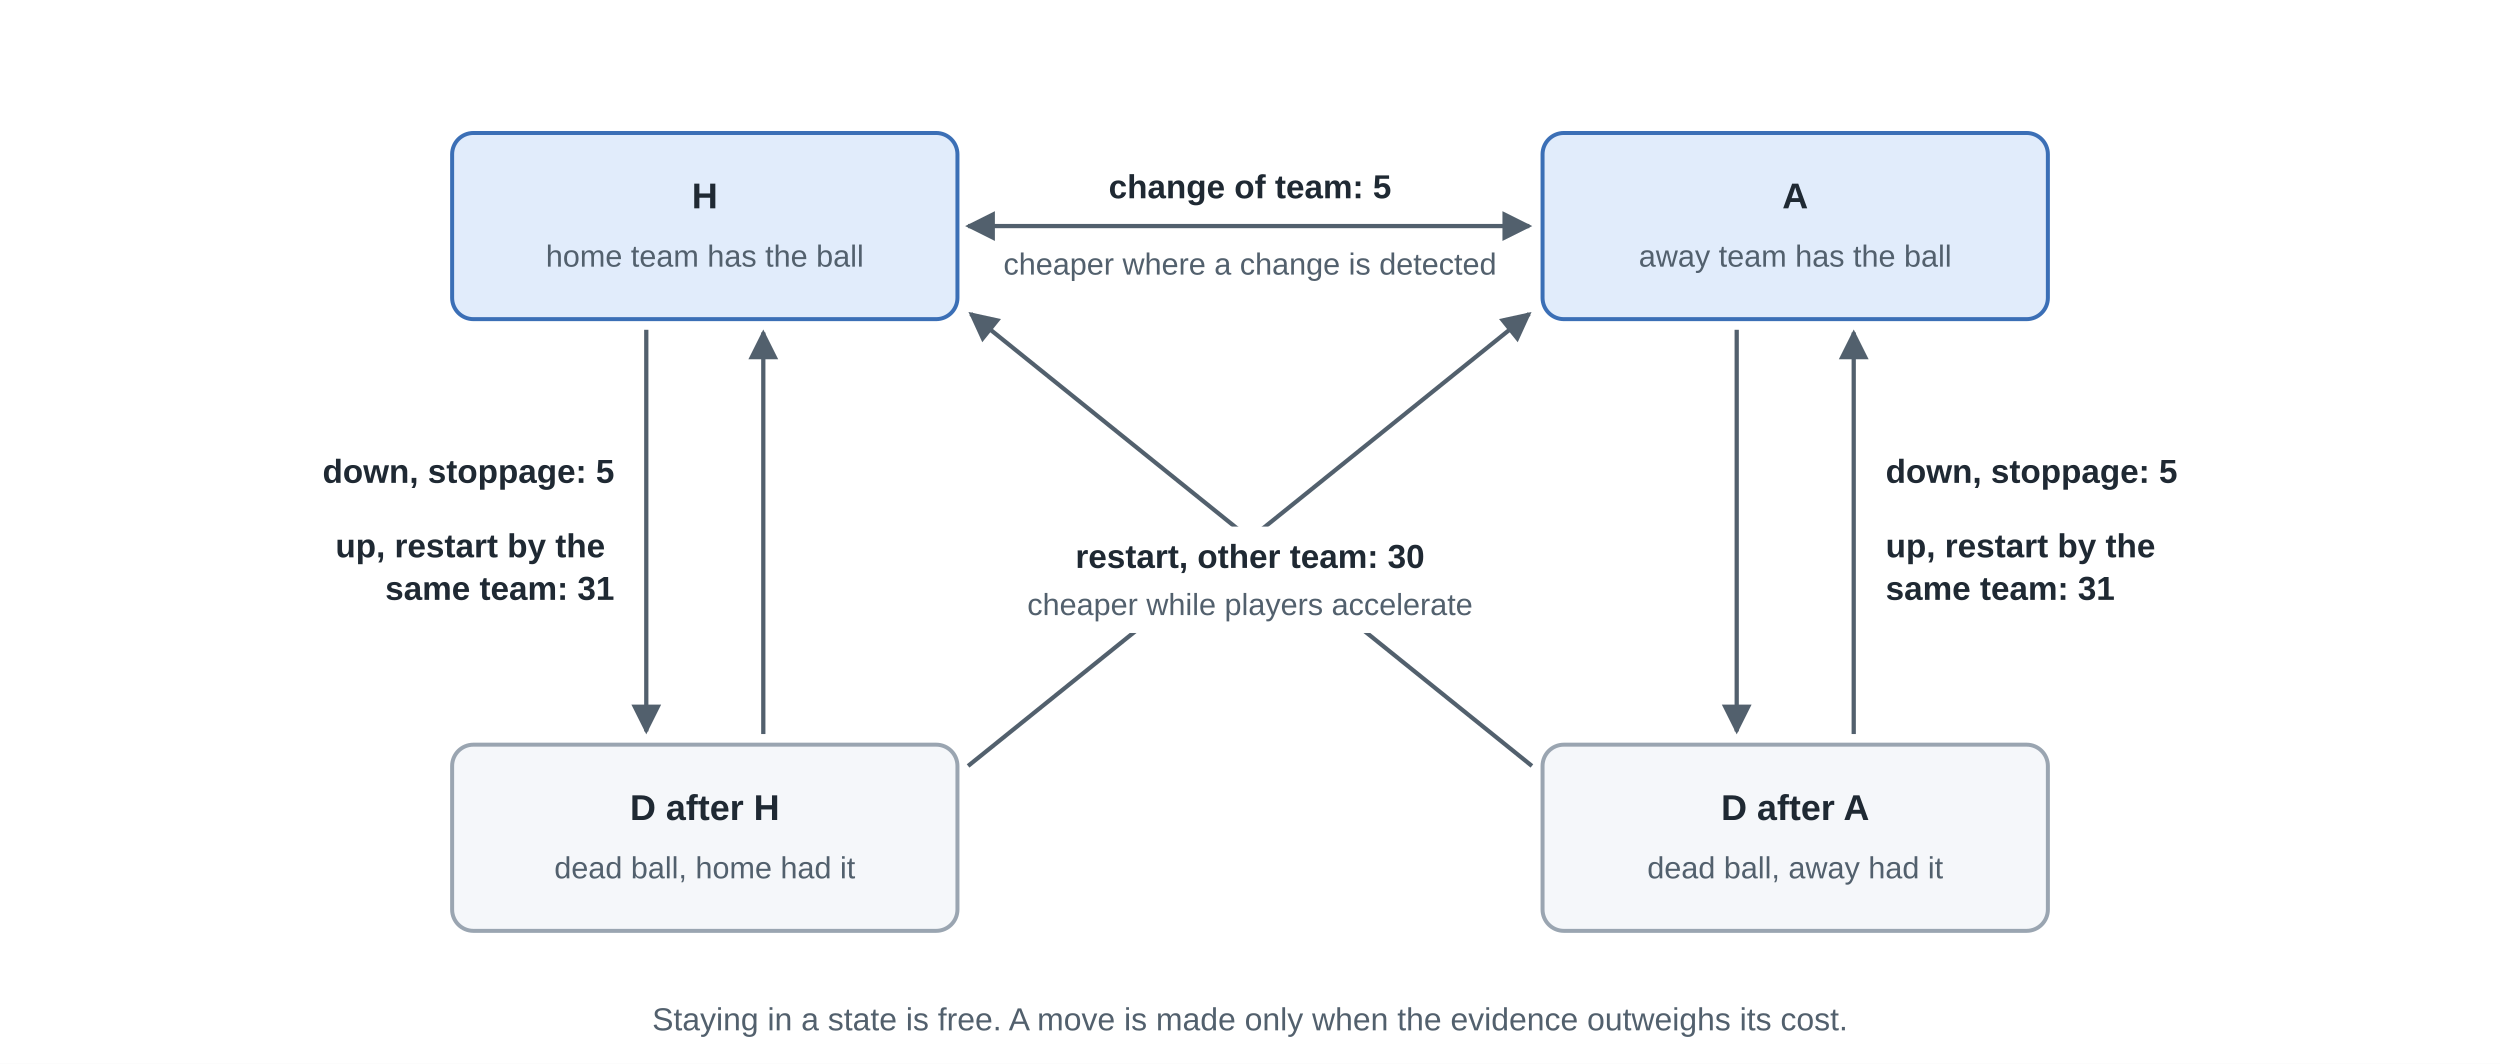
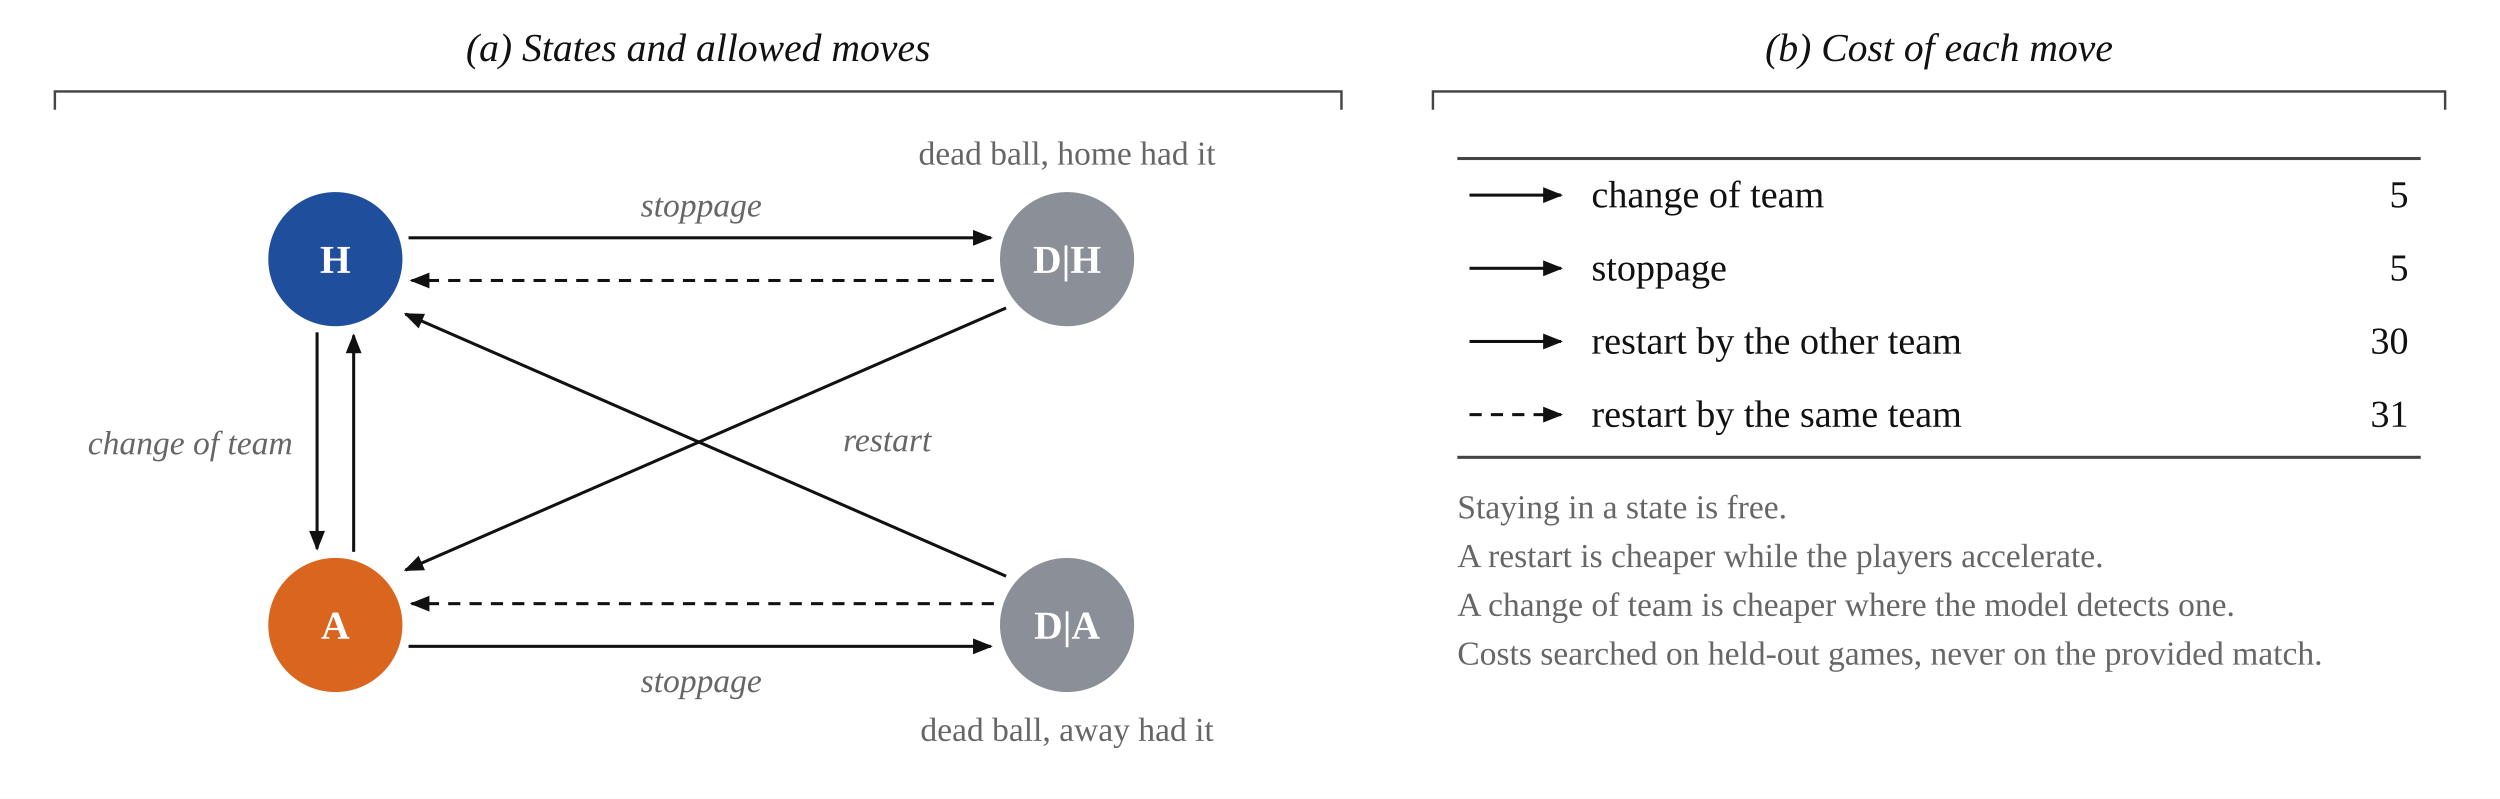
- <svg xmlns="http://www.w3.org/2000/svg" viewBox="0 0 940 400" width="940" height="400" role="img" aria-label="The four states of the decoder and the cost of each move">
+ <svg xmlns="http://www.w3.org/2000/svg" viewBox="0 0 820 262" width="820" height="262" role="img" aria-label="The four states of the decoder and the cost of each move">
  <defs>
-     <marker id="arrow" viewBox="0 0 10 10" refX="9" refY="5" markerWidth="7" markerHeight="7" orient="auto-start-reverse">
-       <path d="M0,0 L10,5 L0,10 z" fill="#52606d" />
+     <marker id="arrow" viewBox="0 0 10 10" refX="9" refY="5" markerWidth="6.5" markerHeight="6.5" orient="auto-start-reverse">
+       <path d="M0,1 L10,5 L0,9 z" fill="#111111" />
    </marker>
  </defs>
-   <rect x="0" y="0" width="940" height="400" fill="#ffffff" />
-   <rect x="170" y="50" width="190" height="70" rx="8" fill="#e1ecfb" stroke="#3b6fb6" stroke-width="1.5" />
-   <text font-family="Arial, Helvetica, sans-serif" font-size="13.5" font-weight="bold" fill="#1f2933" text-anchor="middle" dominant-baseline="middle">
-     <tspan x="265.0" y="74.5">H</tspan>
-   </text>
-   <text font-family="Arial, Helvetica, sans-serif" font-size="11.5" font-weight="normal" fill="#52606d" text-anchor="middle" dominant-baseline="middle">
-     <tspan x="265.0" y="97.0">home team has the ball</tspan>
-   </text>
-   <rect x="580" y="50" width="190" height="70" rx="8" fill="#e1ecfb" stroke="#3b6fb6" stroke-width="1.5" />
-   <text font-family="Arial, Helvetica, sans-serif" font-size="13.5" font-weight="bold" fill="#1f2933" text-anchor="middle" dominant-baseline="middle">
-     <tspan x="675.0" y="74.5">A</tspan>
-   </text>
-   <text font-family="Arial, Helvetica, sans-serif" font-size="11.5" font-weight="normal" fill="#52606d" text-anchor="middle" dominant-baseline="middle">
-     <tspan x="675.0" y="97.0">away team has the ball</tspan>
-   </text>
-   <rect x="170" y="280" width="190" height="70" rx="8" fill="#f5f7fa" stroke="#9aa5b1" stroke-width="1.5" />
-   <text font-family="Arial, Helvetica, sans-serif" font-size="13.5" font-weight="bold" fill="#1f2933" text-anchor="middle" dominant-baseline="middle">
-     <tspan x="265.0" y="304.5">D after H</tspan>
-   </text>
-   <text font-family="Arial, Helvetica, sans-serif" font-size="11.5" font-weight="normal" fill="#52606d" text-anchor="middle" dominant-baseline="middle">
-     <tspan x="265.0" y="327.0">dead ball, home had it</tspan>
-   </text>
-   <rect x="580" y="280" width="190" height="70" rx="8" fill="#f5f7fa" stroke="#9aa5b1" stroke-width="1.5" />
-   <text font-family="Arial, Helvetica, sans-serif" font-size="13.5" font-weight="bold" fill="#1f2933" text-anchor="middle" dominant-baseline="middle">
-     <tspan x="675.0" y="304.5">D after A</tspan>
-   </text>
-   <text font-family="Arial, Helvetica, sans-serif" font-size="11.5" font-weight="normal" fill="#52606d" text-anchor="middle" dominant-baseline="middle">
-     <tspan x="675.0" y="327.0">dead ball, away had it</tspan>
-   </text>
-   <line x1="364" y1="85.0" x2="575" y2="85.0" stroke="#52606d" stroke-width="1.6" marker-end="url(#arrow)" marker-start="url(#arrow)" />
-   <text font-family="Arial, Helvetica, sans-serif" font-size="12.5" font-weight="bold" fill="#1f2933" text-anchor="middle" dominant-baseline="middle">
-     <tspan x="470.0" y="71.0">change of team: 5</tspan>
-   </text>
-   <text font-family="Arial, Helvetica, sans-serif" font-size="11.5" font-weight="normal" fill="#52606d" text-anchor="middle" dominant-baseline="middle">
-     <tspan x="470.0" y="100.0">cheaper where a change is detected</tspan>
-   </text>
-   <line x1="243.0" y1="124" x2="243.0" y2="275" stroke="#52606d" stroke-width="1.6" marker-end="url(#arrow)" />
-   <line x1="287.0" y1="276" x2="287.0" y2="125" stroke="#52606d" stroke-width="1.6" marker-end="url(#arrow)" />
-   <text font-family="Arial, Helvetica, sans-serif" font-size="12.5" font-weight="bold" fill="#1f2933" text-anchor="end" dominant-baseline="middle">
-     <tspan x="231.0" y="178.0">down, stoppage: 5</tspan>
-   </text>
-   <text font-family="Arial, Helvetica, sans-serif" font-size="12.5" font-weight="bold" fill="#1f2933" text-anchor="end" dominant-baseline="middle">
-     <tspan x="231.0" y="206.0">up, restart by the</tspan>
-     <tspan x="231.0" y="222.0">same team: 31</tspan>
-   </text>
-   <line x1="653.0" y1="124" x2="653.0" y2="275" stroke="#52606d" stroke-width="1.6" marker-end="url(#arrow)" />
-   <line x1="697.0" y1="276" x2="697.0" y2="125" stroke="#52606d" stroke-width="1.6" marker-end="url(#arrow)" />
-   <text font-family="Arial, Helvetica, sans-serif" font-size="12.5" font-weight="bold" fill="#1f2933" text-anchor="start" dominant-baseline="middle">
-     <tspan x="709.0" y="178.0">down, stoppage: 5</tspan>
-   </text>
-   <text font-family="Arial, Helvetica, sans-serif" font-size="12.5" font-weight="bold" fill="#1f2933" text-anchor="start" dominant-baseline="middle">
-     <tspan x="709.0" y="206.0">up, restart by the</tspan>
-     <tspan x="709.0" y="222.0">same team: 31</tspan>
-   </text>
-   <line x1="364" y1="288" x2="575" y2="118" stroke="#52606d" stroke-width="1.6" marker-end="url(#arrow)" />
-   <line x1="576" y1="288" x2="365" y2="118" stroke="#52606d" stroke-width="1.6" marker-end="url(#arrow)" />
-   <rect x="378.0" y="198.0" width="184" height="40" fill="#ffffff" />
-   <text font-family="Arial, Helvetica, sans-serif" font-size="12.5" font-weight="bold" fill="#1f2933" text-anchor="middle" dominant-baseline="middle">
-     <tspan x="470.0" y="210.0">restart, other team: 30</tspan>
-   </text>
-   <text font-family="Arial, Helvetica, sans-serif" font-size="11.5" font-weight="normal" fill="#52606d" text-anchor="middle" dominant-baseline="middle">
-     <tspan x="470.0" y="228.0">cheaper while players accelerate</tspan>
-   </text>
-   <text font-family="Arial, Helvetica, sans-serif" font-size="12" font-weight="normal" fill="#52606d" text-anchor="middle" dominant-baseline="middle">
-     <tspan x="470.0" y="384.0">Staying in a state is free. A move is made only when the evidence outweighs its cost.</tspan>
-   </text>
+   <rect x="0" y="0" width="820" height="262" fill="#ffffff" />
+   <text font-family="'Times New Roman', Times, serif" x="229.0" y="20" font-size="13" fill="#111111" text-anchor="middle" font-style="italic" font-weight="normal">(a) States and allowed moves</text>
+   <path d="M18,36 L18,30 L440,30 L440,36" fill="none" stroke="#444444" stroke-width="0.8" />
+   <text font-family="'Times New Roman', Times, serif" x="636.0" y="20" font-size="13" fill="#111111" text-anchor="middle" font-style="italic" font-weight="normal">(b) Cost of each move</text>
+   <path d="M470,36 L470,30 L802,30 L802,36" fill="none" stroke="#444444" stroke-width="0.8" />
+   <line x1="104" y1="109" x2="104" y2="180" stroke="#111111" stroke-width="1.0" marker-end="url(#arrow)" />
+   <line x1="116" y1="181" x2="116" y2="110" stroke="#111111" stroke-width="1.0" marker-end="url(#arrow)" />
+   <text font-family="'Times New Roman', Times, serif" x="96" y="149.0" font-size="11" fill="#666666" text-anchor="end" font-style="italic" font-weight="normal">change of team</text>
+   <line x1="134" y1="78" x2="325" y2="78" stroke="#111111" stroke-width="1.0" marker-end="url(#arrow)" />
+   <line x1="326" y1="92" x2="135" y2="92" stroke="#111111" stroke-width="1.0" stroke-dasharray="4 3" marker-end="url(#arrow)" />
+   <line x1="134" y1="212" x2="325" y2="212" stroke="#111111" stroke-width="1.0" marker-end="url(#arrow)" />
+   <line x1="326" y1="198" x2="135" y2="198" stroke="#111111" stroke-width="1.0" stroke-dasharray="4 3" marker-end="url(#arrow)" />
+   <text font-family="'Times New Roman', Times, serif" x="230.0" y="71" font-size="11" fill="#666666" text-anchor="middle" font-style="italic" font-weight="normal">stoppage</text>
+   <text font-family="'Times New Roman', Times, serif" x="230.0" y="227" font-size="11" fill="#666666" text-anchor="middle" font-style="italic" font-weight="normal">stoppage</text>
+   <line x1="330" y1="101" x2="133" y2="187" stroke="#111111" stroke-width="1.0" marker-end="url(#arrow)" />
+   <line x1="330" y1="189" x2="133" y2="103" stroke="#111111" stroke-width="1.0" marker-end="url(#arrow)" />
+   <rect x="260.0" y="136.0" width="62" height="16" rx="0" fill="#ffffff" stroke="none" stroke-width="0" />
+   <text font-family="'Times New Roman', Times, serif" x="291.0" y="148.0" font-size="11" fill="#666666" text-anchor="middle" font-style="italic" font-weight="normal">restart</text>
+   <circle cx="110.0" cy="85.0" r="22" fill="#1f4e9c" stroke="none" stroke-width="0.0" />
+   <text font-family="'Times New Roman', Times, serif" x="110" y="89.5" font-size="13" fill="#ffffff" text-anchor="middle" font-style="normal" font-weight="bold">H</text>
+   <circle cx="110.0" cy="205.0" r="22" fill="#d9651e" stroke="none" stroke-width="0.0" />
+   <text font-family="'Times New Roman', Times, serif" x="110" y="209.5" font-size="13" fill="#ffffff" text-anchor="middle" font-style="normal" font-weight="bold">A</text>
+   <circle cx="350.0" cy="85.0" r="22" fill="#8a8f98" stroke="none" stroke-width="0.0" />
+   <text font-family="'Times New Roman', Times, serif" x="350" y="89.5" font-size="13" fill="#ffffff" text-anchor="middle" font-style="normal" font-weight="bold">D|H</text>
+   <circle cx="350.0" cy="205.0" r="22" fill="#8a8f98" stroke="none" stroke-width="0.0" />
+   <text font-family="'Times New Roman', Times, serif" x="350" y="209.5" font-size="13" fill="#ffffff" text-anchor="middle" font-style="normal" font-weight="bold">D|A</text>
+   <text font-family="'Times New Roman', Times, serif" x="350" y="54" font-size="11" fill="#666666" text-anchor="middle" font-style="normal" font-weight="normal">dead ball, home had it</text>
+   <text font-family="'Times New Roman', Times, serif" x="350" y="243" font-size="11" fill="#666666" text-anchor="middle" font-style="normal" font-weight="normal">dead ball, away had it</text>
+   <line x1="478" y1="52" x2="794" y2="52" stroke="#444444" stroke-width="1.0" />
+   <line x1="482" y1="64" x2="512" y2="64" stroke="#111111" stroke-width="1.0" marker-end="url(#arrow)" />
+   <text font-family="'Times New Roman', Times, serif" x="522" y="68" font-size="12.5" fill="#111111" text-anchor="start" font-style="normal" font-weight="normal">change of team</text>
+   <text font-family="'Times New Roman', Times, serif" x="790" y="68" font-size="12.5" fill="#111111" text-anchor="end" font-style="normal" font-weight="normal">5</text>
+   <line x1="482" y1="88" x2="512" y2="88" stroke="#111111" stroke-width="1.0" marker-end="url(#arrow)" />
+   <text font-family="'Times New Roman', Times, serif" x="522" y="92" font-size="12.5" fill="#111111" text-anchor="start" font-style="normal" font-weight="normal">stoppage</text>
+   <text font-family="'Times New Roman', Times, serif" x="790" y="92" font-size="12.5" fill="#111111" text-anchor="end" font-style="normal" font-weight="normal">5</text>
+   <line x1="482" y1="112" x2="512" y2="112" stroke="#111111" stroke-width="1.0" marker-end="url(#arrow)" />
+   <text font-family="'Times New Roman', Times, serif" x="522" y="116" font-size="12.5" fill="#111111" text-anchor="start" font-style="normal" font-weight="normal">restart by the other team</text>
+   <text font-family="'Times New Roman', Times, serif" x="790" y="116" font-size="12.5" fill="#111111" text-anchor="end" font-style="normal" font-weight="normal">30</text>
+   <line x1="482" y1="136" x2="512" y2="136" stroke="#111111" stroke-width="1.0" stroke-dasharray="4 3" marker-end="url(#arrow)" />
+   <text font-family="'Times New Roman', Times, serif" x="522" y="140" font-size="12.5" fill="#111111" text-anchor="start" font-style="normal" font-weight="normal">restart by the same team</text>
+   <text font-family="'Times New Roman', Times, serif" x="790" y="140" font-size="12.5" fill="#111111" text-anchor="end" font-style="normal" font-weight="normal">31</text>
+   <line x1="478" y1="150" x2="794" y2="150" stroke="#444444" stroke-width="1.0" />
+   <text font-family="'Times New Roman', Times, serif" x="478" y="170" font-size="11" fill="#666666" text-anchor="start" font-style="normal" font-weight="normal">Staying in a state is free.</text>
+   <text font-family="'Times New Roman', Times, serif" x="478" y="186" font-size="11" fill="#666666" text-anchor="start" font-style="normal" font-weight="normal">A restart is cheaper while the players accelerate.</text>
+   <text font-family="'Times New Roman', Times, serif" x="478" y="202" font-size="11" fill="#666666" text-anchor="start" font-style="normal" font-weight="normal">A change of team is cheaper where the model detects one.</text>
+   <text font-family="'Times New Roman', Times, serif" x="478" y="218" font-size="11" fill="#666666" text-anchor="start" font-style="normal" font-weight="normal">Costs searched on held-out games, never on the provided match.</text>
</svg>
